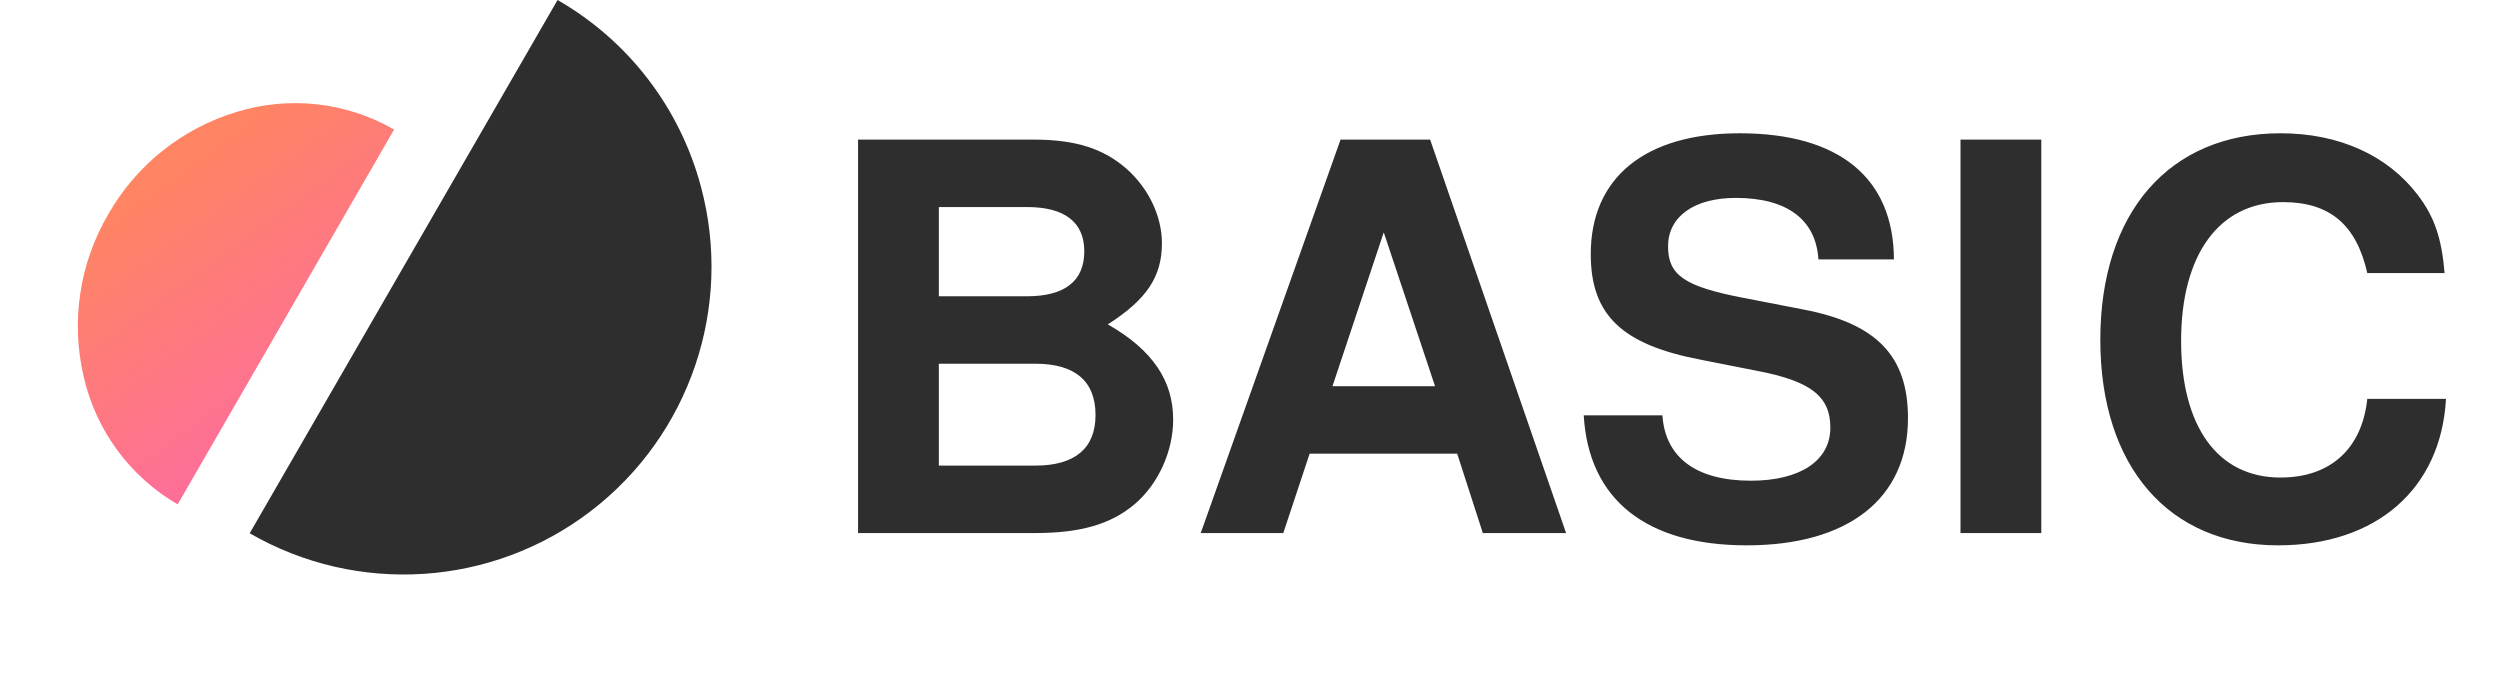
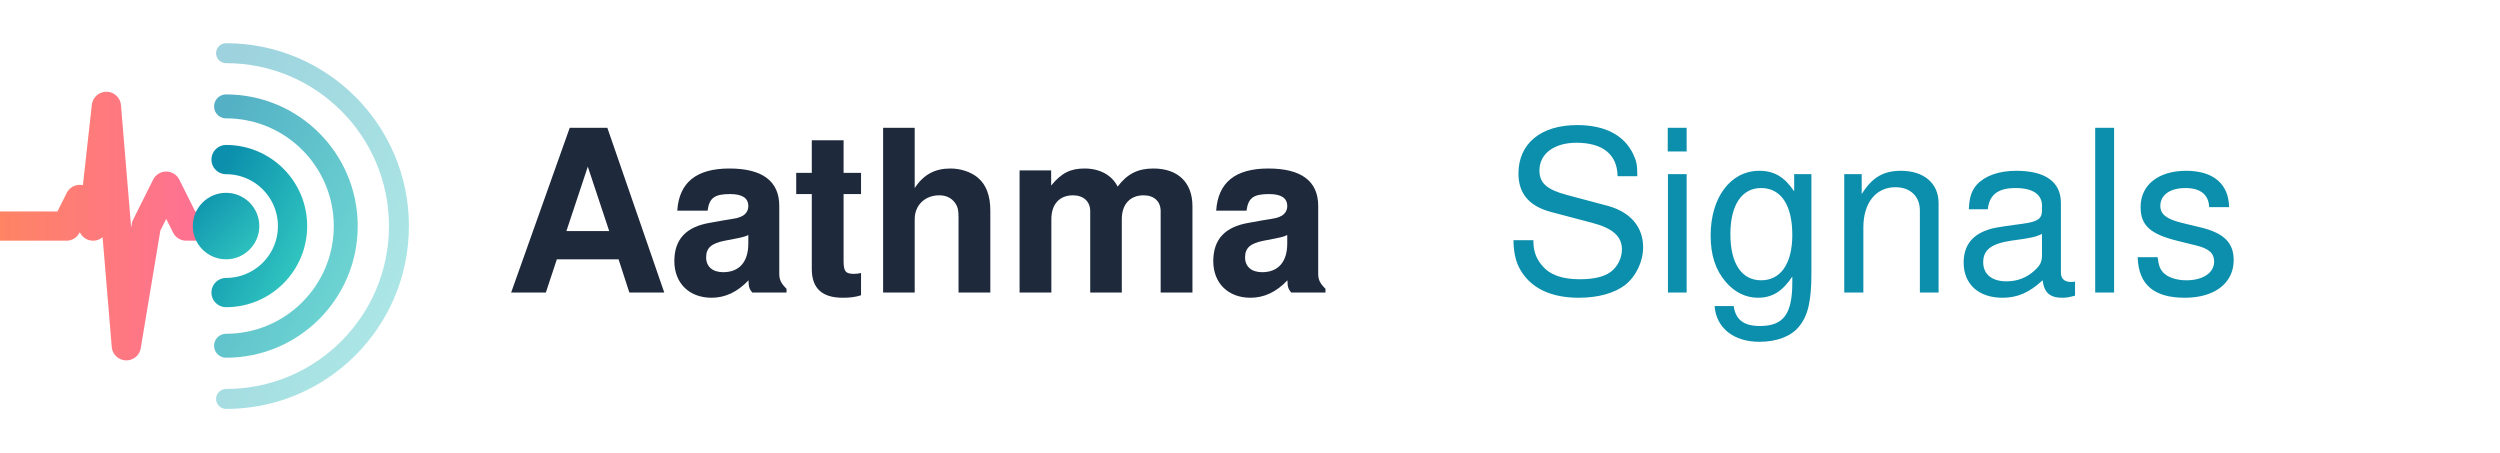
- <svg xmlns="http://www.w3.org/2000/svg" width="111.196" height="30.566" viewBox="0 0 111.196 30.566">
+ <svg xmlns="http://www.w3.org/2000/svg" viewBox="0 0 188 34" width="188" height="34">
  <defs>
-     <linearGradient id="linear-gradient" x1="0.5" x2="1.275" y2="0.725" gradientUnits="objectBoundingBox">
-       <stop offset="0" stop-color="#fe8464" />
-       <stop offset="1" stop-color="#fe6e9a" />
+     <linearGradient id="lg1" x1="0%" y1="0%" x2="100%" y2="100%">
+       <stop offset="0%" stop-color="#0B8FAC" />
+       <stop offset="100%" stop-color="#33C8C1" />
+     </linearGradient>
+     <linearGradient id="lg2" x1="0%" y1="0%" x2="100%" y2="0%">
+       <stop offset="0%" stop-color="#FE8464" />
+       <stop offset="100%" stop-color="#FE6E9A" />
    </linearGradient>
  </defs>
-   <g id="Group_2" data-name="Group 2" transform="translate(-372.804 -44.291)">
-     <text id="BASIC" transform="translate(409 68)" fill="#2e2e2e" font-size="24" font-family="Helvetica-Bold, Helvetica" font-weight="700">
-       <tspan x="0" y="0">BASIC</tspan>
-     </text>
-     <path id="Subtraction_1" data-name="Subtraction 1" d="M9.126,19.253h0a8.835,8.835,0,0,1-6.453-2.82A9.835,9.835,0,0,1,0,9.626,9.835,9.835,0,0,1,2.673,2.82,8.835,8.835,0,0,1,9.126,0V19.252Z" transform="translate(382.43 45.489) rotate(30)" fill="url(#linear-gradient)" />
-     <path id="Subtraction_2" data-name="Subtraction 2" d="M13.694,0h0A13.694,13.694,0,0,0,4.011,23.377a13.6,13.6,0,0,0,9.683,4.011V0Z" transform="translate(395.769 74.857) rotate(-150)" fill="#2e2e2e" />
-   </g>
+   <polyline points="0,17 5,17 6,15 7,17 8,8 9.5,26 11,17 12.5,14 14,17 17,17" stroke="url(#lg2)" stroke-width="2.2" fill="none" stroke-linecap="round" stroke-linejoin="round" />
+   <circle cx="17" cy="17" r="2.5" fill="url(#lg1)" />
+   <path d="M17,12 A5,5 0 0 1 17,22" stroke="url(#lg1)" stroke-width="2.2" fill="none" stroke-linecap="round" />
+   <path d="M17,8 A9,9 0 0 1 17,26" stroke="url(#lg1)" stroke-width="1.8" fill="none" stroke-linecap="round" opacity="0.7" />
+   <path d="M17,4 A13,13 0 0 1 17,30" stroke="url(#lg1)" stroke-width="1.5" fill="none" stroke-linecap="round" opacity="0.4" />
+   <text x="38" y="22" font-family="'Helvetica Neue', Helvetica, Arial, sans-serif" font-weight="700" font-size="17" fill="#1E293B">Aathma</text>
+   <text x="113" y="22" font-family="'Helvetica Neue', Helvetica, Arial, sans-serif" font-weight="400" font-size="17" fill="#0B8FAC">Signals</text>
</svg>
